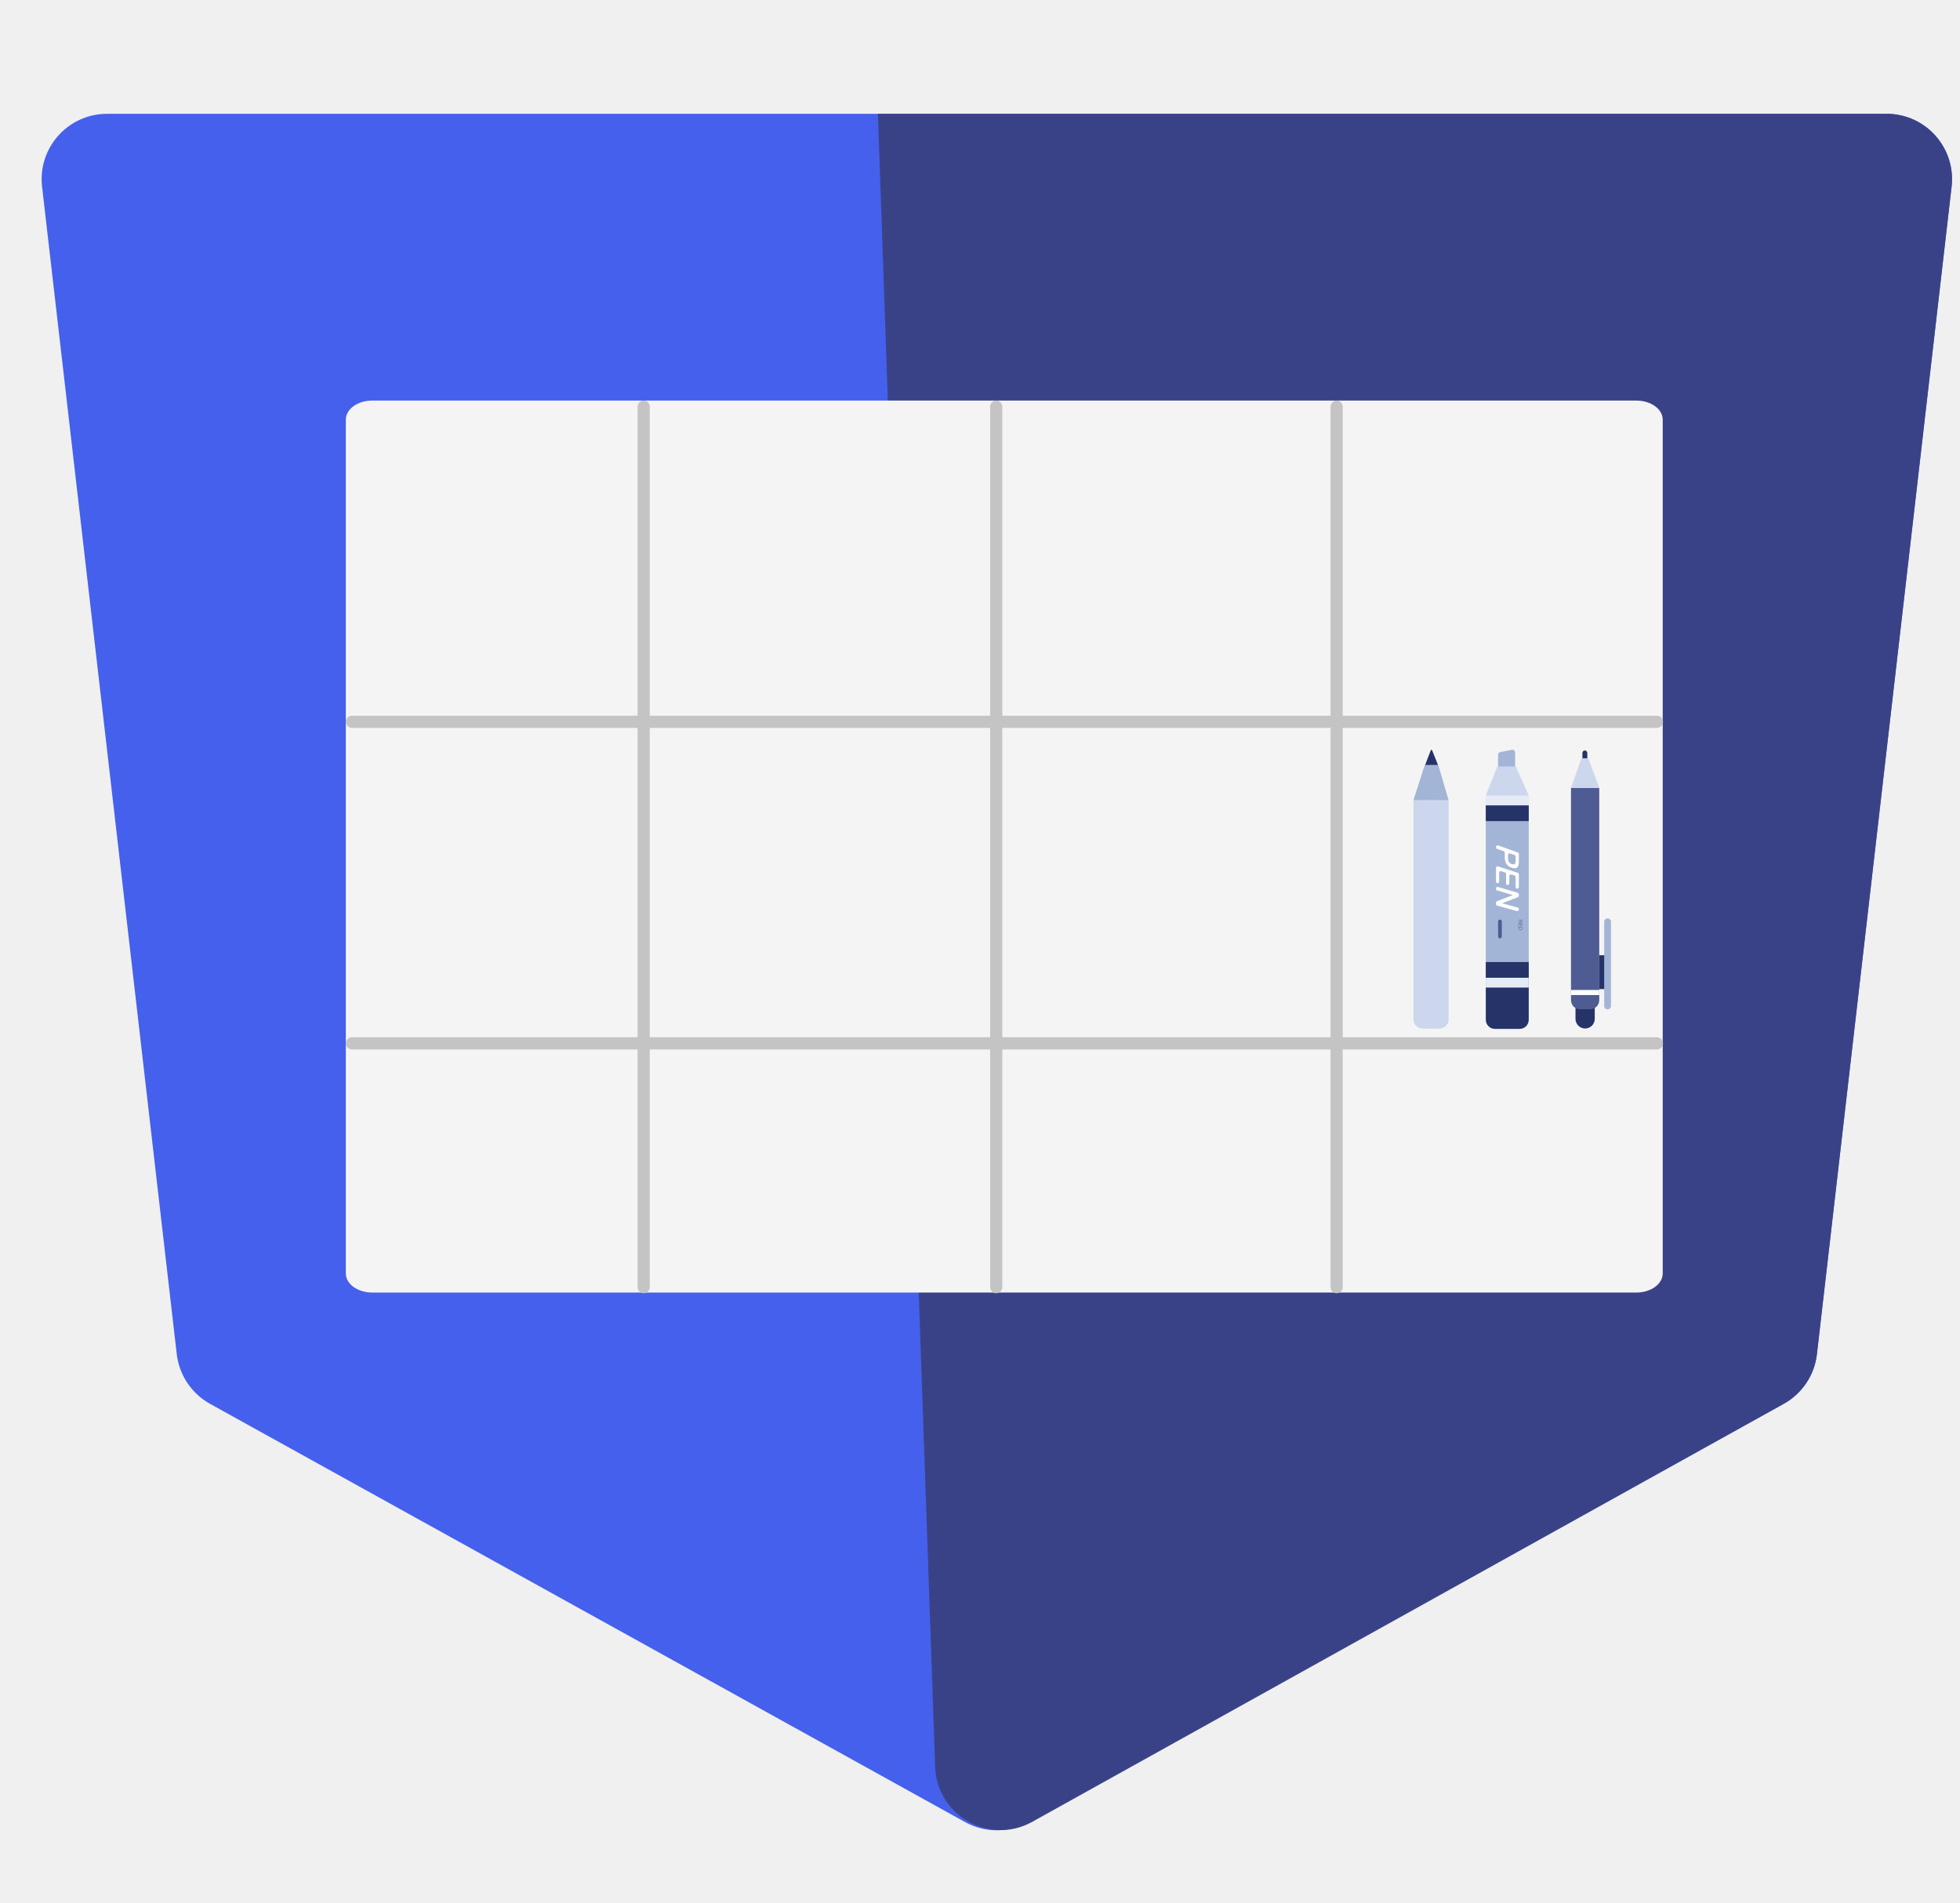
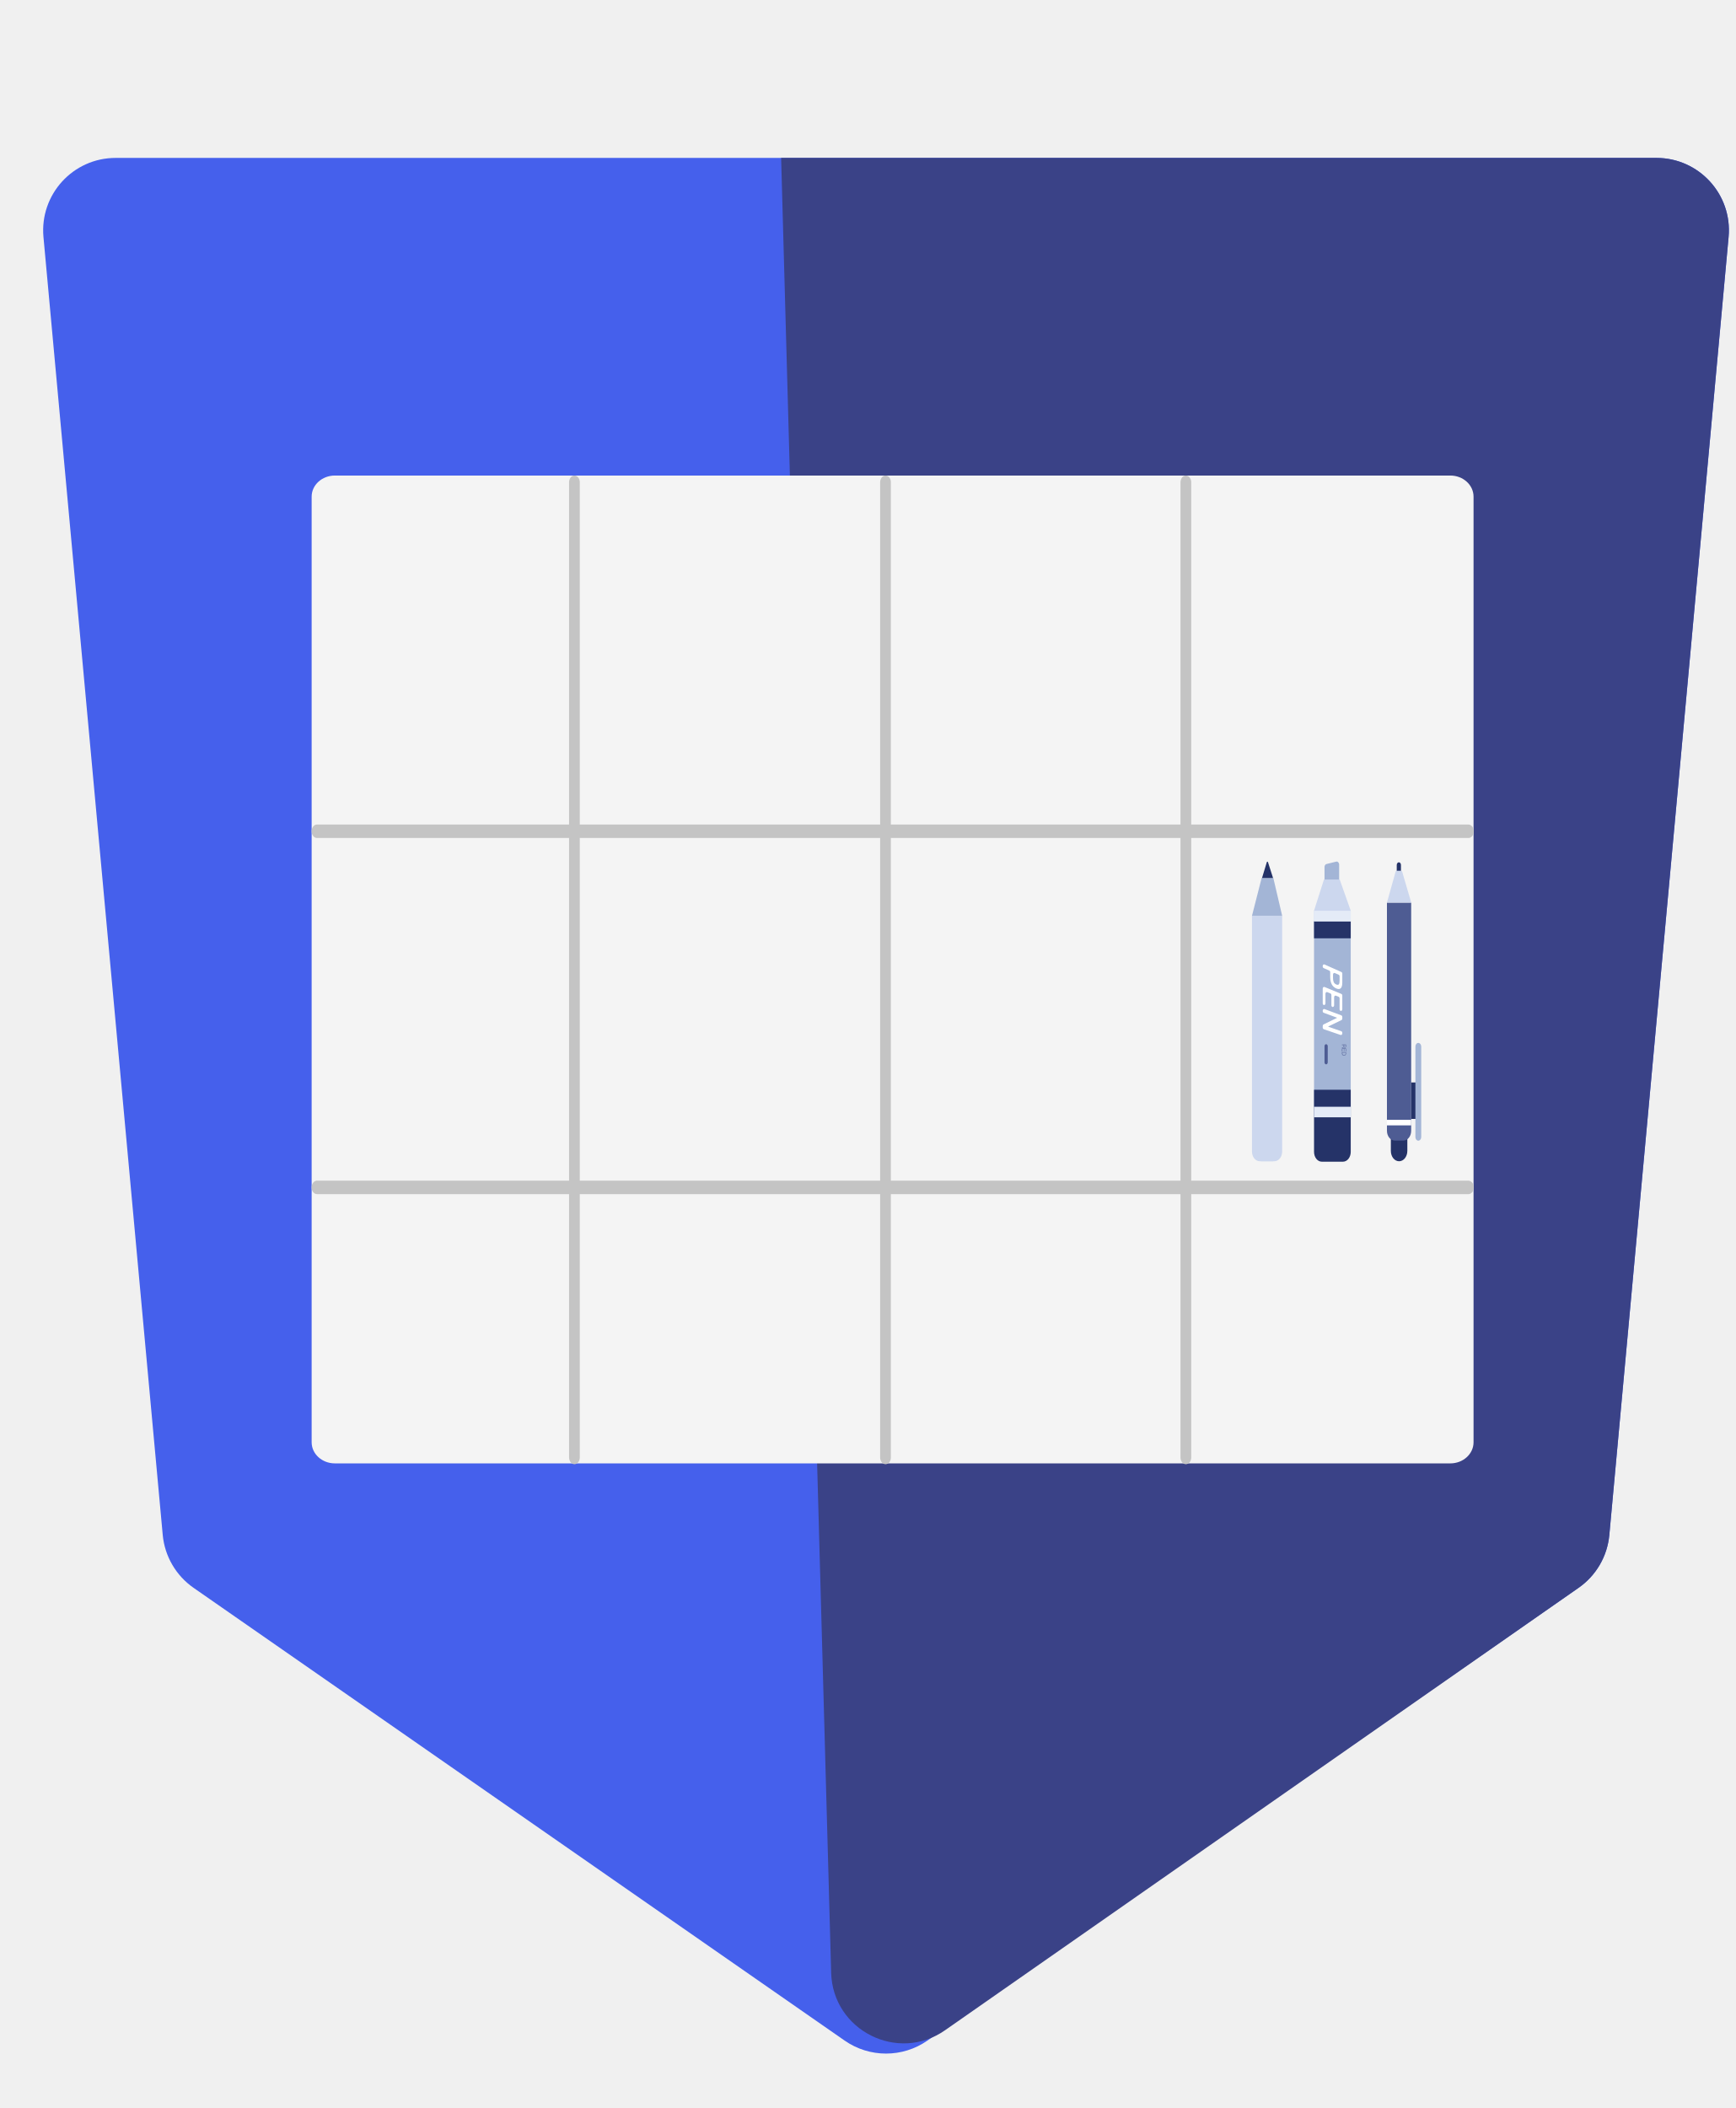
- <svg xmlns="http://www.w3.org/2000/svg" width="34" height="33" viewBox="0 0 34 33" fill="none">
-   <path d="M17.292 1.974H1.857C1.179 1.974 0.652 2.565 0.73 3.239L3.066 23.486C3.108 23.85 3.323 24.171 3.643 24.349L16.742 31.604C17.084 31.793 17.5 31.793 17.842 31.604L30.941 24.349C31.262 24.171 31.477 23.85 31.518 23.486L33.854 3.239C33.932 2.565 33.405 1.974 32.727 1.974H17.292Z" fill="#4560EC" />
-   <path d="M15.229 1.974L16.222 30.646C16.252 31.494 17.166 32.011 17.907 31.599L30.943 24.349C31.262 24.171 31.476 23.851 31.518 23.487L33.854 3.239C33.932 2.565 33.405 1.974 32.727 1.974H15.229Z" fill="#3A4287" />
-   <path d="M28.386 6.948H6.456C6.203 6.948 5.999 7.096 5.999 7.279V22.088C5.999 22.27 6.203 22.419 6.456 22.419H28.386C28.639 22.419 28.843 22.27 28.843 22.088V7.279C28.843 7.096 28.639 6.948 28.386 6.948Z" fill="#F4F4F4" />
-   <path d="M28.742 12.414C28.801 12.414 28.848 12.461 28.848 12.519C28.848 12.575 28.805 12.62 28.75 12.624L28.742 12.625H6.104C6.046 12.625 5.999 12.578 5.999 12.519C5.999 12.464 6.042 12.418 6.096 12.414L6.104 12.414H28.742Z" fill="#C4C4C4" />
-   <path d="M11.166 6.948C11.221 6.948 11.267 6.991 11.271 7.046L11.271 7.054V22.326C11.271 22.384 11.224 22.431 11.166 22.431C11.11 22.431 11.065 22.388 11.061 22.334L11.06 22.326V7.054C11.06 6.995 11.107 6.948 11.166 6.948Z" fill="#C4C4C4" />
-   <path d="M17.282 6.948C17.337 6.948 17.383 6.991 17.387 7.046L17.387 7.054V22.326C17.387 22.384 17.34 22.431 17.282 22.431C17.226 22.431 17.181 22.388 17.177 22.334L17.176 22.326V7.054C17.176 6.995 17.224 6.948 17.282 6.948Z" fill="#C4C4C4" />
-   <path d="M23.187 6.948C23.242 6.948 23.288 6.991 23.292 7.046L23.292 7.054V22.326C23.292 22.384 23.245 22.431 23.187 22.431C23.131 22.431 23.086 22.388 23.082 22.334L23.081 22.326V7.054C23.081 6.995 23.129 6.948 23.187 6.948Z" fill="#C4C4C4" />
-   <path d="M28.742 17.991C28.801 17.991 28.848 18.038 28.848 18.096C28.848 18.152 28.805 18.198 28.75 18.202L28.742 18.202H6.104C6.046 18.202 5.999 18.155 5.999 18.096C5.999 18.041 6.042 17.995 6.096 17.991L6.104 17.991H28.742Z" fill="#C4C4C4" />
-   <path d="M24.518 13.88H25.129V17.681C25.129 17.768 25.059 17.839 24.972 17.839H24.676C24.589 17.839 24.518 17.768 24.518 17.681V13.88Z" fill="#CCD7EE" />
-   <path d="M24.95 13.269H24.715L24.518 13.88H25.129L24.95 13.269Z" fill="#A3B5D6" />
-   <path d="M24.819 13.015L24.722 13.269H24.945L24.843 13.014C24.841 13.009 24.836 13.006 24.831 13.006C24.825 13.006 24.82 13.01 24.819 13.015Z" fill="#253368" />
-   <path d="M27.33 17.373H27.664V17.672C27.664 17.764 27.589 17.839 27.497 17.839C27.405 17.839 27.33 17.764 27.33 17.672V17.373H27.33Z" fill="#253368" />
-   <path d="M27.535 13.06C27.535 13.036 27.516 13.017 27.493 13.017C27.469 13.017 27.45 13.036 27.45 13.06V13.167C27.45 13.19 27.469 13.209 27.493 13.209C27.516 13.209 27.535 13.19 27.535 13.167V13.06Z" fill="#253368" />
-   <path d="M27.252 13.666H27.742V17.347C27.742 17.434 27.672 17.505 27.585 17.505H27.409C27.322 17.505 27.252 17.434 27.252 17.347V13.666Z" fill="#4E5C93" />
-   <path d="M27.56 13.17L27.743 13.666H27.252L27.426 13.17C27.43 13.16 27.44 13.153 27.451 13.153H27.535C27.547 13.152 27.557 13.159 27.56 13.17Z" fill="#CCD7EE" />
-   <path d="M27.742 17.171H27.252V17.259H27.742V17.171Z" fill="white" />
-   <path d="M27.887 16.568H27.742V17.156H27.887V16.568Z" fill="#253368" />
-   <path d="M27.946 15.989C27.946 15.956 27.919 15.93 27.887 15.93C27.854 15.93 27.828 15.956 27.828 15.989V17.448C27.828 17.48 27.854 17.507 27.887 17.507C27.919 17.507 27.946 17.48 27.946 17.448V15.989Z" fill="#A3B5D6" />
-   <path d="M26.234 13.393H26.035C26.009 13.393 25.987 13.371 25.987 13.344V13.092C25.987 13.069 26.003 13.049 26.026 13.045L26.225 13.005C26.239 13.002 26.254 13.006 26.265 13.015C26.276 13.025 26.283 13.038 26.283 13.053V13.344C26.283 13.371 26.261 13.393 26.234 13.393Z" fill="#A3B5D6" />
-   <path d="M26.519 13.966H25.774V17.119H26.519V13.966Z" fill="#A3B5D6" />
-   <path d="M25.774 16.686H26.519V17.688C26.519 17.775 26.448 17.846 26.361 17.846H25.932C25.845 17.846 25.774 17.775 25.774 17.688V16.686Z" fill="#253368" />
-   <path d="M26.519 13.966H25.774V14.242H26.519V13.966Z" fill="#253368" />
-   <path d="M26.519 13.798V13.966H25.774V13.797L25.975 13.294H26.295L26.519 13.798Z" fill="#CCD7EE" />
-   <path d="M26.518 13.799H25.773V13.969H26.518V13.799Z" fill="#E4EBF7" />
-   <path d="M26.518 16.959H25.773V17.129H26.518V16.959Z" fill="#E4EBF7" />
-   <path d="M26.348 14.952C26.348 15.045 26.307 15.079 26.226 15.052C26.145 15.025 26.103 14.963 26.103 14.867V14.79C26.103 14.778 26.096 14.767 26.084 14.763L25.969 14.723C25.958 14.719 25.951 14.708 25.951 14.697V14.691C25.951 14.682 25.955 14.673 25.962 14.668C25.97 14.663 25.979 14.661 25.988 14.664L26.329 14.786C26.34 14.79 26.348 14.801 26.348 14.813L26.348 14.952ZM26.196 14.803C26.187 14.8 26.178 14.801 26.171 14.806C26.163 14.811 26.159 14.82 26.159 14.829V14.883C26.159 14.911 26.164 14.934 26.174 14.95C26.184 14.967 26.202 14.979 26.226 14.987C26.25 14.995 26.267 14.994 26.277 14.984C26.287 14.975 26.292 14.956 26.292 14.928V14.856C26.292 14.844 26.285 14.834 26.274 14.83L26.196 14.803Z" fill="white" />
-   <path d="M26.312 15.413C26.3 15.409 26.292 15.398 26.292 15.386V15.212C26.292 15.2 26.284 15.189 26.273 15.185L26.218 15.168C26.21 15.165 26.201 15.167 26.194 15.172C26.186 15.177 26.182 15.185 26.182 15.194V15.323C26.182 15.332 26.178 15.34 26.171 15.345C26.164 15.35 26.154 15.352 26.146 15.349C26.134 15.346 26.126 15.335 26.126 15.323V15.158C26.126 15.146 26.119 15.136 26.107 15.132L26.043 15.111C26.034 15.108 26.025 15.109 26.018 15.114C26.011 15.12 26.006 15.128 26.006 15.137V15.291C26.006 15.3 26.002 15.308 25.995 15.313C25.988 15.319 25.979 15.32 25.97 15.318C25.959 15.314 25.951 15.303 25.951 15.291V15.054C25.951 15.045 25.955 15.037 25.962 15.032C25.969 15.026 25.979 15.025 25.987 15.028L26.329 15.139C26.34 15.143 26.348 15.154 26.348 15.166V15.386C26.348 15.395 26.344 15.403 26.337 15.408C26.33 15.414 26.32 15.415 26.312 15.413Z" fill="white" />
-   <path d="M26.348 15.536C26.348 15.547 26.341 15.558 26.33 15.562L26.061 15.666V15.668L26.328 15.742C26.34 15.745 26.348 15.756 26.348 15.769V15.775C26.348 15.783 26.344 15.791 26.337 15.797C26.33 15.802 26.321 15.804 26.313 15.802L25.971 15.708C25.959 15.705 25.951 15.694 25.951 15.681V15.658C25.951 15.647 25.958 15.636 25.968 15.632L26.241 15.526V15.524L25.97 15.444C25.959 15.441 25.951 15.43 25.951 15.417V15.411C25.951 15.402 25.955 15.393 25.962 15.388C25.969 15.383 25.978 15.381 25.986 15.384L26.328 15.486C26.34 15.49 26.348 15.5 26.348 15.513L26.348 15.536Z" fill="white" />
-   <path d="M26.406 15.957H26.34V15.965H26.369V15.985C26.369 15.989 26.368 15.992 26.366 15.994C26.364 15.996 26.362 15.998 26.358 15.998L26.349 15.999C26.345 15.999 26.342 16 26.34 16.002V16.01C26.343 16.008 26.346 16.007 26.35 16.006L26.36 16.006C26.367 16.005 26.371 16.001 26.372 15.995H26.372C26.373 15.999 26.375 16.002 26.378 16.004C26.381 16.006 26.384 16.007 26.388 16.007C26.394 16.007 26.398 16.005 26.402 16.001C26.405 15.997 26.406 15.992 26.406 15.986V15.957ZM26.4 15.965V15.985C26.4 15.99 26.399 15.993 26.396 15.996C26.395 15.998 26.392 15.999 26.387 15.999C26.384 15.999 26.381 15.998 26.378 15.996C26.376 15.993 26.375 15.989 26.375 15.985V15.965H26.4ZM26.406 16.02H26.34V16.068H26.347V16.027H26.371V16.064H26.378V16.027H26.4V16.066H26.406V16.02ZM26.406 16.078H26.34V16.101C26.34 16.112 26.343 16.12 26.349 16.125C26.355 16.131 26.363 16.133 26.373 16.133C26.384 16.133 26.392 16.131 26.397 16.126C26.403 16.12 26.406 16.113 26.406 16.102V16.078ZM26.4 16.086V16.101C26.4 16.11 26.397 16.116 26.393 16.12C26.389 16.124 26.382 16.126 26.373 16.126C26.364 16.126 26.358 16.123 26.354 16.119C26.349 16.115 26.347 16.109 26.347 16.1V16.086H26.4Z" fill="#4E5C93" />
-   <path d="M26.052 15.983C26.052 15.965 26.037 15.95 26.019 15.95C26.001 15.95 25.987 15.965 25.987 15.983V16.243C25.987 16.261 26.001 16.276 26.019 16.276C26.037 16.276 26.052 16.261 26.052 16.243V15.983Z" fill="#4E5C93" />
-   <path d="M24.952 13.882H24.702V17.839H24.952V13.882Z" fill="#CCD7EE" />
+ <svg xmlns="http://www.w3.org/2000/svg" width="28" height="34" viewBox="0 0 28 34" fill="none">
+   <path d="M14.292 2.547H1.865C1.177 2.547 0.639 3.138 0.701 3.822L2.625 24.758C2.657 25.101 2.839 25.413 3.122 25.61L13.625 32.913C14.026 33.192 14.558 33.192 14.959 32.913L25.462 25.61C25.746 25.413 25.927 25.101 25.959 24.758L27.883 3.822C27.946 3.138 27.407 2.547 26.719 2.547H14.292Z" fill="#4560EC" />
+   <path d="M12.6 2.547L13.407 31.82C13.433 32.749 14.482 33.278 15.244 32.746L25.464 25.61C25.746 25.413 25.927 25.102 25.959 24.759L27.883 3.822C27.946 3.138 27.407 2.547 26.719 2.547H12.6Z" fill="#3A4287" />
+   <path d="M23.394 7.67H5.402C5.195 7.67 5.027 7.822 5.027 8.011V23.262C5.027 23.451 5.195 23.603 5.402 23.603H23.394C23.601 23.603 23.769 23.451 23.769 23.262V8.011C23.769 7.822 23.601 7.67 23.394 7.67Z" fill="#F4F4F4" />
+   <path d="M23.686 13.299C23.734 13.299 23.773 13.348 23.773 13.408C23.773 13.465 23.738 13.512 23.693 13.516L23.686 13.516H5.113C5.065 13.516 5.027 13.468 5.027 13.408C5.027 13.35 5.062 13.303 5.107 13.299L5.113 13.299H23.686Z" fill="#C4C4C4" />
+   <path d="M9.266 7.67C9.311 7.67 9.349 7.714 9.352 7.77L9.352 7.779V23.508C9.352 23.568 9.314 23.616 9.266 23.616C9.22 23.616 9.183 23.572 9.18 23.516L9.179 23.508V7.779C9.179 7.719 9.218 7.67 9.266 7.67Z" fill="#C4C4C4" />
+   <path d="M14.284 7.67C14.329 7.67 14.367 7.714 14.37 7.77L14.37 7.779V23.508C14.37 23.568 14.331 23.616 14.284 23.616C14.238 23.616 14.201 23.572 14.197 23.516L14.197 23.508V7.779C14.197 7.719 14.236 7.67 14.284 7.67Z" fill="#C4C4C4" />
+   <path d="M19.128 7.67C19.174 7.67 19.211 7.714 19.215 7.77L19.215 7.779V23.508C19.215 23.568 19.176 23.616 19.128 23.616C19.083 23.616 19.045 23.572 19.042 23.516L19.042 23.508V7.779C19.042 7.719 19.081 7.67 19.128 7.67Z" fill="#C4C4C4" />
+   <path d="M23.686 19.043C23.734 19.043 23.773 19.092 23.773 19.152C23.773 19.209 23.738 19.256 23.693 19.26L23.686 19.26H5.113C5.065 19.26 5.027 19.212 5.027 19.152C5.027 19.094 5.062 19.047 5.107 19.043L5.113 19.043H23.686Z" fill="#C4C4C4" />
+   <g clip-path="url(#clip0_1355_1965)">
+     <path d="M20.195 14.771H20.682V18.573C20.682 18.66 20.625 18.73 20.556 18.73H20.321C20.251 18.73 20.195 18.66 20.195 18.573V14.771Z" fill="#CCD7EE" />
+     <path d="M20.539 14.16H20.351L20.195 14.771H20.682L20.539 14.16Z" fill="#A3B5D6" />
+     <path d="M20.434 13.906L20.357 14.161H20.535L20.453 13.906C20.452 13.901 20.448 13.897 20.444 13.898C20.439 13.898 20.436 13.901 20.434 13.906Z" fill="#253368" />
+     <path d="M22.435 18.265H22.701V18.563C22.701 18.655 22.641 18.73 22.568 18.73C22.494 18.73 22.435 18.655 22.435 18.563V18.265H22.435Z" fill="#253368" />
+     <path d="M22.598 13.951C22.598 13.928 22.583 13.908 22.564 13.908C22.546 13.908 22.53 13.928 22.53 13.951V14.058C22.53 14.082 22.546 14.101 22.564 14.101C22.583 14.101 22.598 14.082 22.598 14.058V13.951Z" fill="#253368" />
+     <path d="M22.372 14.558H22.763V18.238C22.763 18.326 22.707 18.396 22.638 18.396H22.498C22.429 18.396 22.372 18.326 22.372 18.238V14.558Z" fill="#4E5C93" />
+     <path d="M22.618 14.061L22.764 14.558H22.372L22.511 14.062C22.514 14.051 22.522 14.044 22.531 14.044H22.598C22.607 14.044 22.615 14.051 22.618 14.061Z" fill="#CCD7EE" />
+     <path d="M22.763 18.062H22.372V18.151H22.763V18.062Z" fill="white" />
+     <path d="M22.878 17.459H22.763V18.047H22.878V17.459Z" fill="#253368" />
+     <path d="M22.925 16.88C22.925 16.848 22.904 16.821 22.878 16.821C22.852 16.821 22.831 16.848 22.831 16.88V18.339C22.831 18.372 22.852 18.398 22.878 18.398C22.904 18.398 22.925 18.372 22.925 18.339V16.88Z" fill="#A3B5D6" />
+     <path d="M21.562 14.284H21.404C21.382 14.284 21.365 14.262 21.365 14.236V13.984C21.365 13.961 21.378 13.941 21.396 13.936L21.554 13.897C21.566 13.894 21.577 13.898 21.586 13.907C21.595 13.916 21.601 13.93 21.601 13.944V14.236C21.601 14.262 21.583 14.284 21.562 14.284Z" fill="#A3B5D6" />
+     <path d="M21.788 14.858H21.196V18.01H21.788V14.858Z" fill="#A3B5D6" />
+     <path d="M21.196 17.577H21.788V18.579C21.788 18.666 21.732 18.737 21.663 18.737H21.321C21.252 18.737 21.196 18.666 21.196 18.579V17.577Z" fill="#253368" />
+     <path d="M21.788 14.858H21.196V15.134H21.788V14.858Z" fill="#253368" />
+     <path d="M21.788 14.689V14.858H21.196V14.688L21.356 14.186H21.61L21.788 14.689Z" fill="#CCD7EE" />
+     <path d="M21.788 14.69H21.195V14.86H21.788V14.69Z" fill="#E4EBF7" />
+     <path d="M21.788 17.851H21.195V18.021H21.788V17.851Z" fill="#E4EBF7" />
+     <path d="M21.652 15.844C21.652 15.937 21.62 15.97 21.555 15.943C21.491 15.916 21.457 15.854 21.457 15.759V15.681C21.457 15.669 21.451 15.659 21.442 15.655L21.351 15.614C21.342 15.61 21.336 15.6 21.336 15.588V15.582C21.336 15.573 21.339 15.564 21.345 15.559C21.351 15.554 21.359 15.553 21.365 15.556L21.638 15.678C21.646 15.682 21.652 15.692 21.652 15.704L21.652 15.844ZM21.531 15.694C21.524 15.691 21.517 15.692 21.511 15.697C21.505 15.703 21.502 15.711 21.502 15.72V15.774C21.502 15.802 21.506 15.825 21.514 15.842C21.522 15.858 21.536 15.871 21.555 15.879C21.574 15.887 21.588 15.885 21.596 15.876C21.604 15.866 21.608 15.847 21.608 15.82V15.748C21.608 15.736 21.602 15.725 21.593 15.721L21.531 15.694Z" fill="white" />
+     <path d="M21.624 16.304C21.614 16.3 21.608 16.29 21.608 16.277V16.103C21.608 16.091 21.602 16.081 21.593 16.077L21.549 16.059C21.543 16.056 21.535 16.058 21.529 16.063C21.524 16.068 21.52 16.077 21.52 16.085V16.214C21.52 16.223 21.517 16.231 21.511 16.236C21.506 16.242 21.498 16.243 21.492 16.241C21.482 16.237 21.476 16.226 21.476 16.214V16.05C21.476 16.038 21.47 16.027 21.46 16.023L21.409 16.002C21.402 15.999 21.395 16.001 21.389 16.006C21.384 16.011 21.38 16.019 21.38 16.028V16.183C21.38 16.191 21.377 16.2 21.371 16.205C21.366 16.21 21.358 16.212 21.352 16.209C21.342 16.206 21.336 16.195 21.336 16.183V15.945C21.336 15.937 21.339 15.928 21.345 15.923C21.351 15.918 21.358 15.916 21.365 15.919L21.637 16.031C21.646 16.035 21.652 16.045 21.652 16.057V16.277C21.652 16.286 21.649 16.294 21.643 16.3C21.638 16.305 21.631 16.307 21.624 16.304Z" fill="white" />
+     <path d="M21.652 16.427C21.652 16.439 21.647 16.449 21.638 16.453L21.424 16.557V16.559L21.636 16.633C21.646 16.637 21.652 16.647 21.652 16.66V16.666C21.652 16.675 21.649 16.683 21.644 16.688C21.638 16.693 21.631 16.695 21.624 16.693L21.352 16.6C21.343 16.596 21.336 16.585 21.336 16.573V16.55C21.336 16.538 21.341 16.528 21.35 16.523L21.567 16.417V16.415L21.352 16.335C21.342 16.332 21.336 16.321 21.336 16.309V16.302C21.336 16.293 21.339 16.285 21.345 16.28C21.351 16.274 21.358 16.273 21.364 16.275L21.637 16.377C21.646 16.381 21.652 16.392 21.652 16.404L21.652 16.427Z" fill="white" />
+     <path d="M21.712 16.848H21.646V16.856H21.674V16.876C21.674 16.88 21.674 16.883 21.672 16.885C21.67 16.888 21.668 16.889 21.664 16.89L21.655 16.89C21.651 16.891 21.648 16.892 21.646 16.893V16.901C21.648 16.899 21.652 16.898 21.656 16.898L21.666 16.897C21.673 16.896 21.677 16.893 21.678 16.886H21.678C21.679 16.89 21.681 16.893 21.684 16.895C21.687 16.897 21.69 16.898 21.694 16.898C21.7 16.898 21.704 16.896 21.708 16.892C21.711 16.889 21.712 16.883 21.712 16.877V16.848ZM21.706 16.856V16.876C21.706 16.881 21.705 16.885 21.703 16.887C21.701 16.889 21.698 16.891 21.694 16.891C21.69 16.891 21.687 16.889 21.684 16.887C21.682 16.884 21.681 16.881 21.681 16.876V16.856H21.706ZM21.712 16.911H21.646V16.959H21.653V16.918H21.677V16.955H21.683V16.918H21.706V16.958H21.712V16.911ZM21.712 16.97H21.646V16.993C21.646 17.003 21.649 17.011 21.655 17.017C21.661 17.022 21.669 17.024 21.679 17.024C21.689 17.024 21.698 17.022 21.703 17.017C21.709 17.012 21.712 17.004 21.712 16.993V16.97ZM21.706 16.977V16.992C21.706 17.001 21.703 17.007 21.699 17.011C21.695 17.015 21.688 17.017 21.679 17.017C21.671 17.017 21.664 17.015 21.66 17.011C21.655 17.006 21.653 17 21.653 16.991V16.977H21.706Z" fill="#4E5C93" />
+     <path d="M21.417 16.874C21.417 16.856 21.405 16.842 21.391 16.842C21.376 16.842 21.365 16.856 21.365 16.874V17.134C21.365 17.152 21.376 17.167 21.391 17.167C21.405 17.167 21.417 17.152 21.417 17.134V16.874Z" fill="#4E5C93" />
+     <path d="M20.54 14.773H20.341V18.73H20.54V14.773Z" fill="#CCD7EE" />
+   </g>
+   <defs>
+     <clipPath id="clip0_1355_1965">
+       <rect width="4.466" height="5.607" fill="white" transform="translate(19.3269 13.5121)" />
+     </clipPath>
+   </defs>
</svg>
